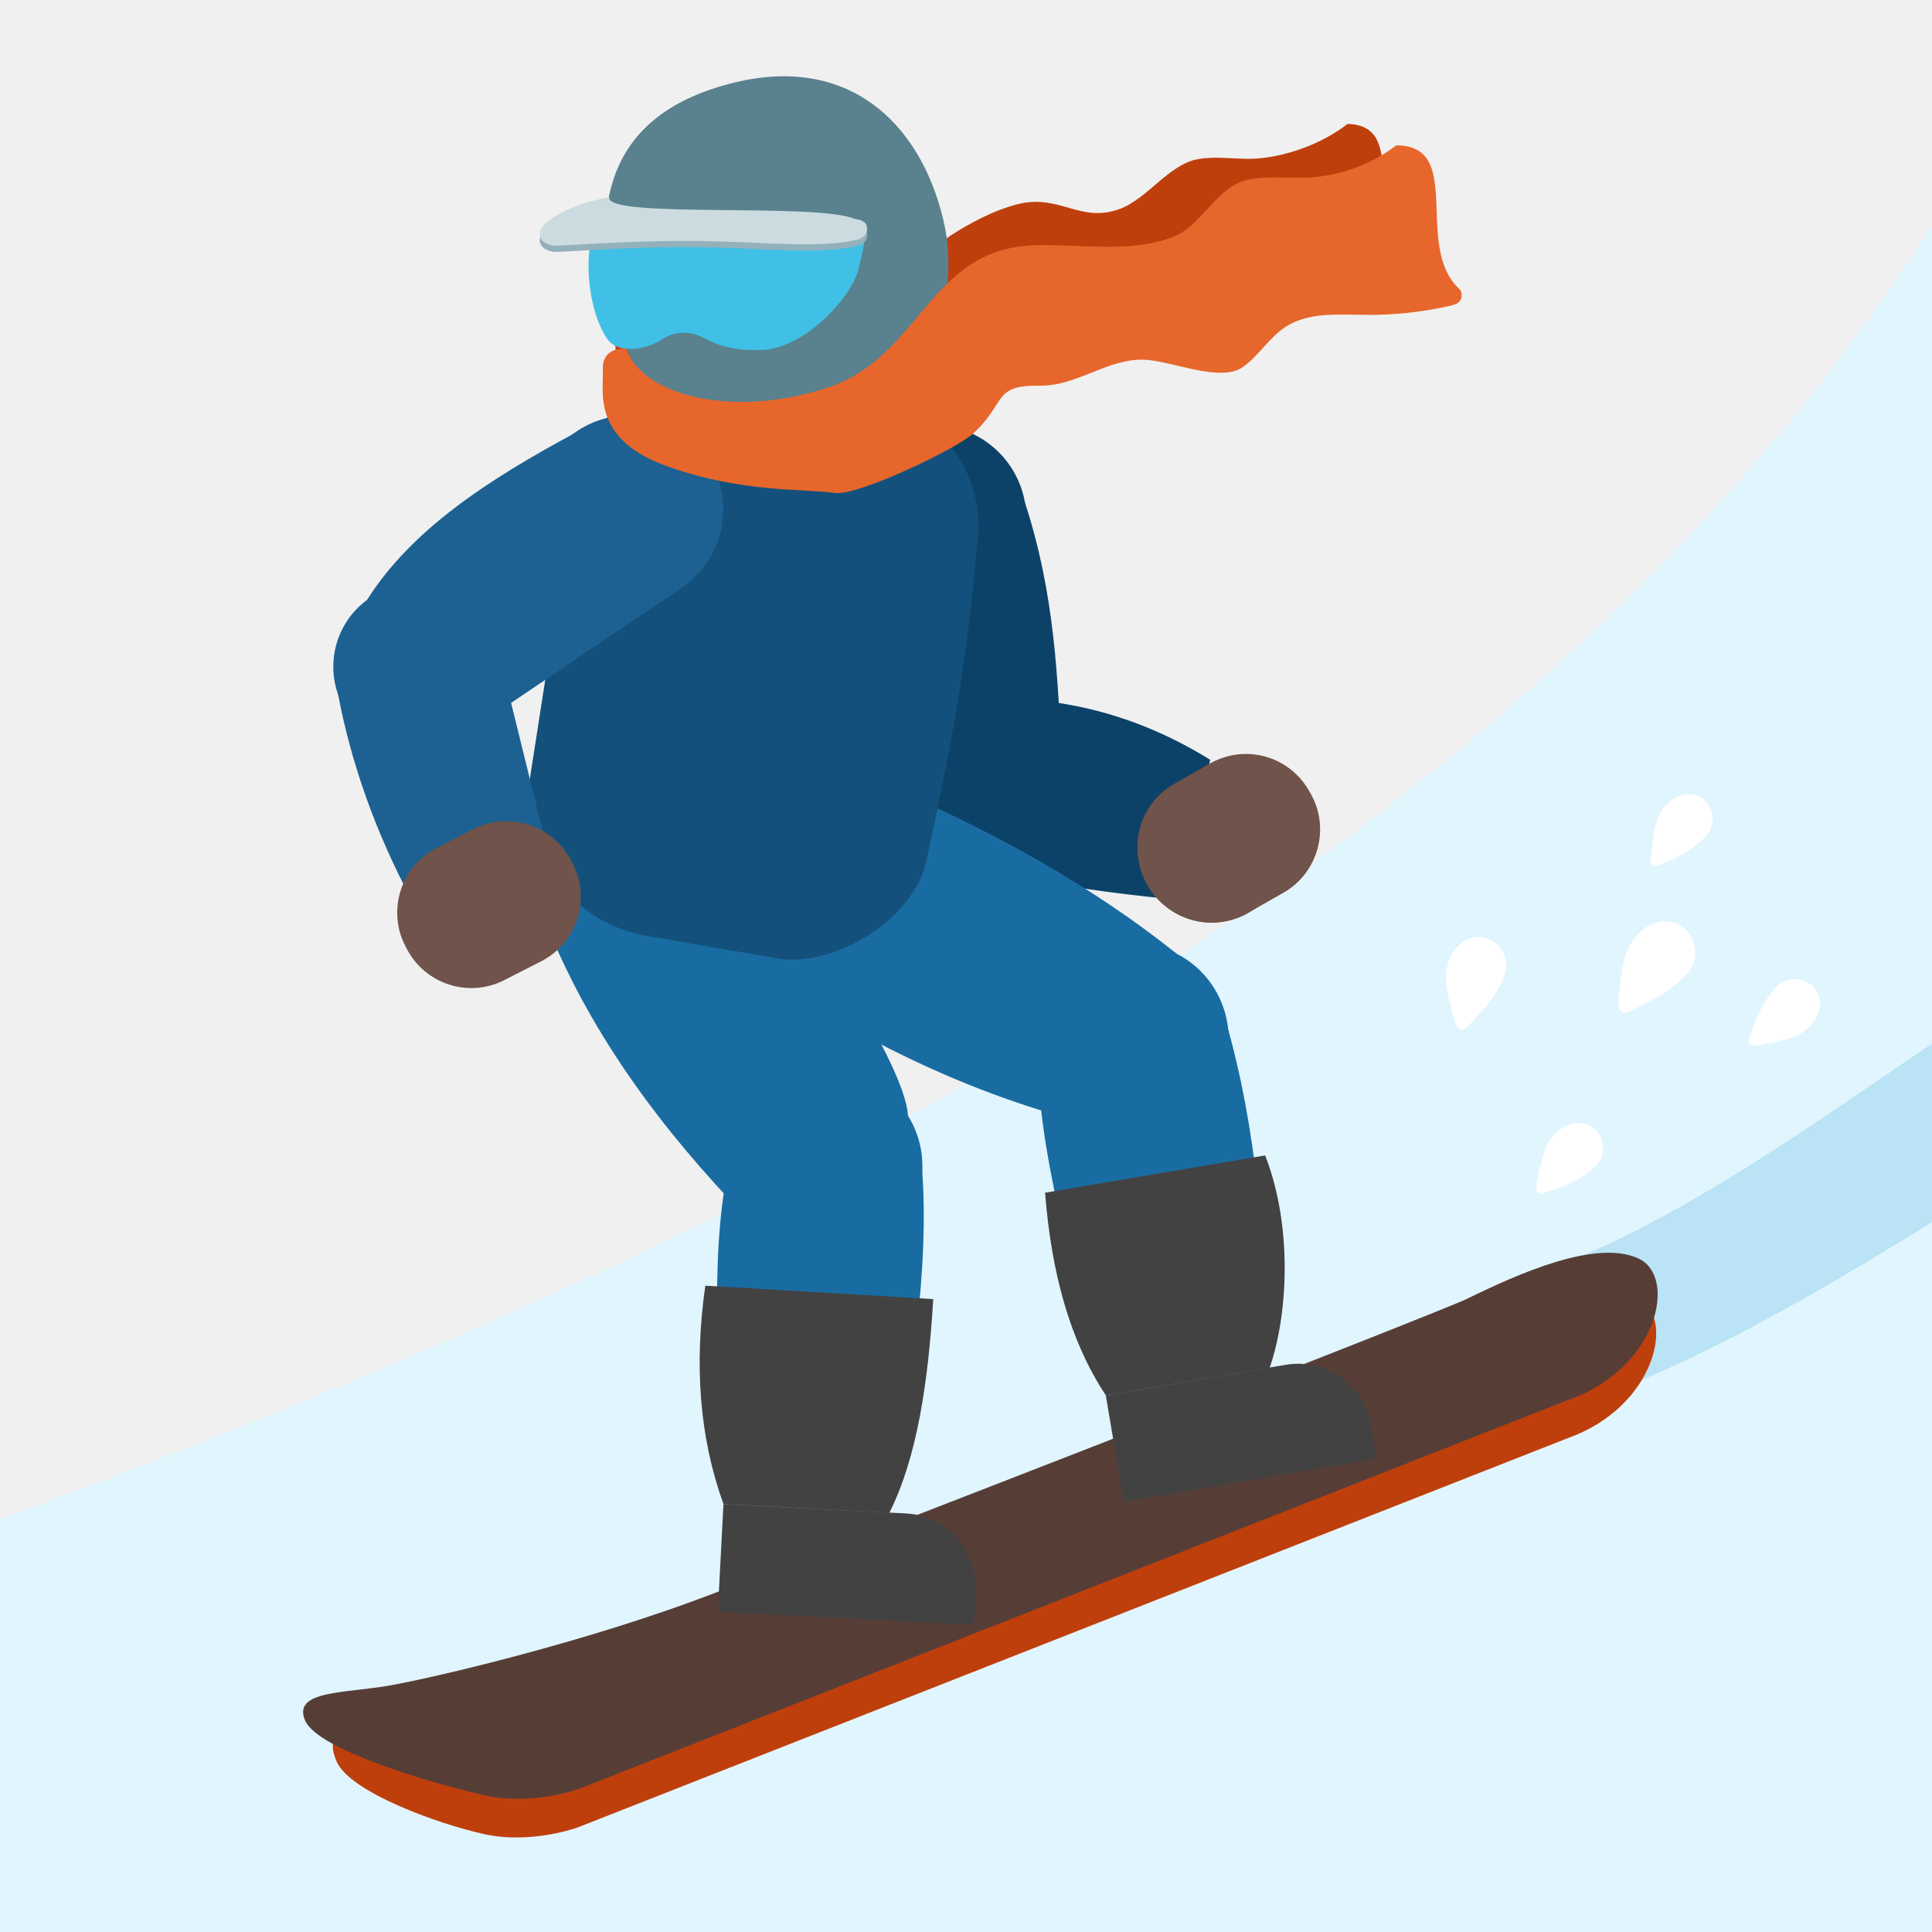
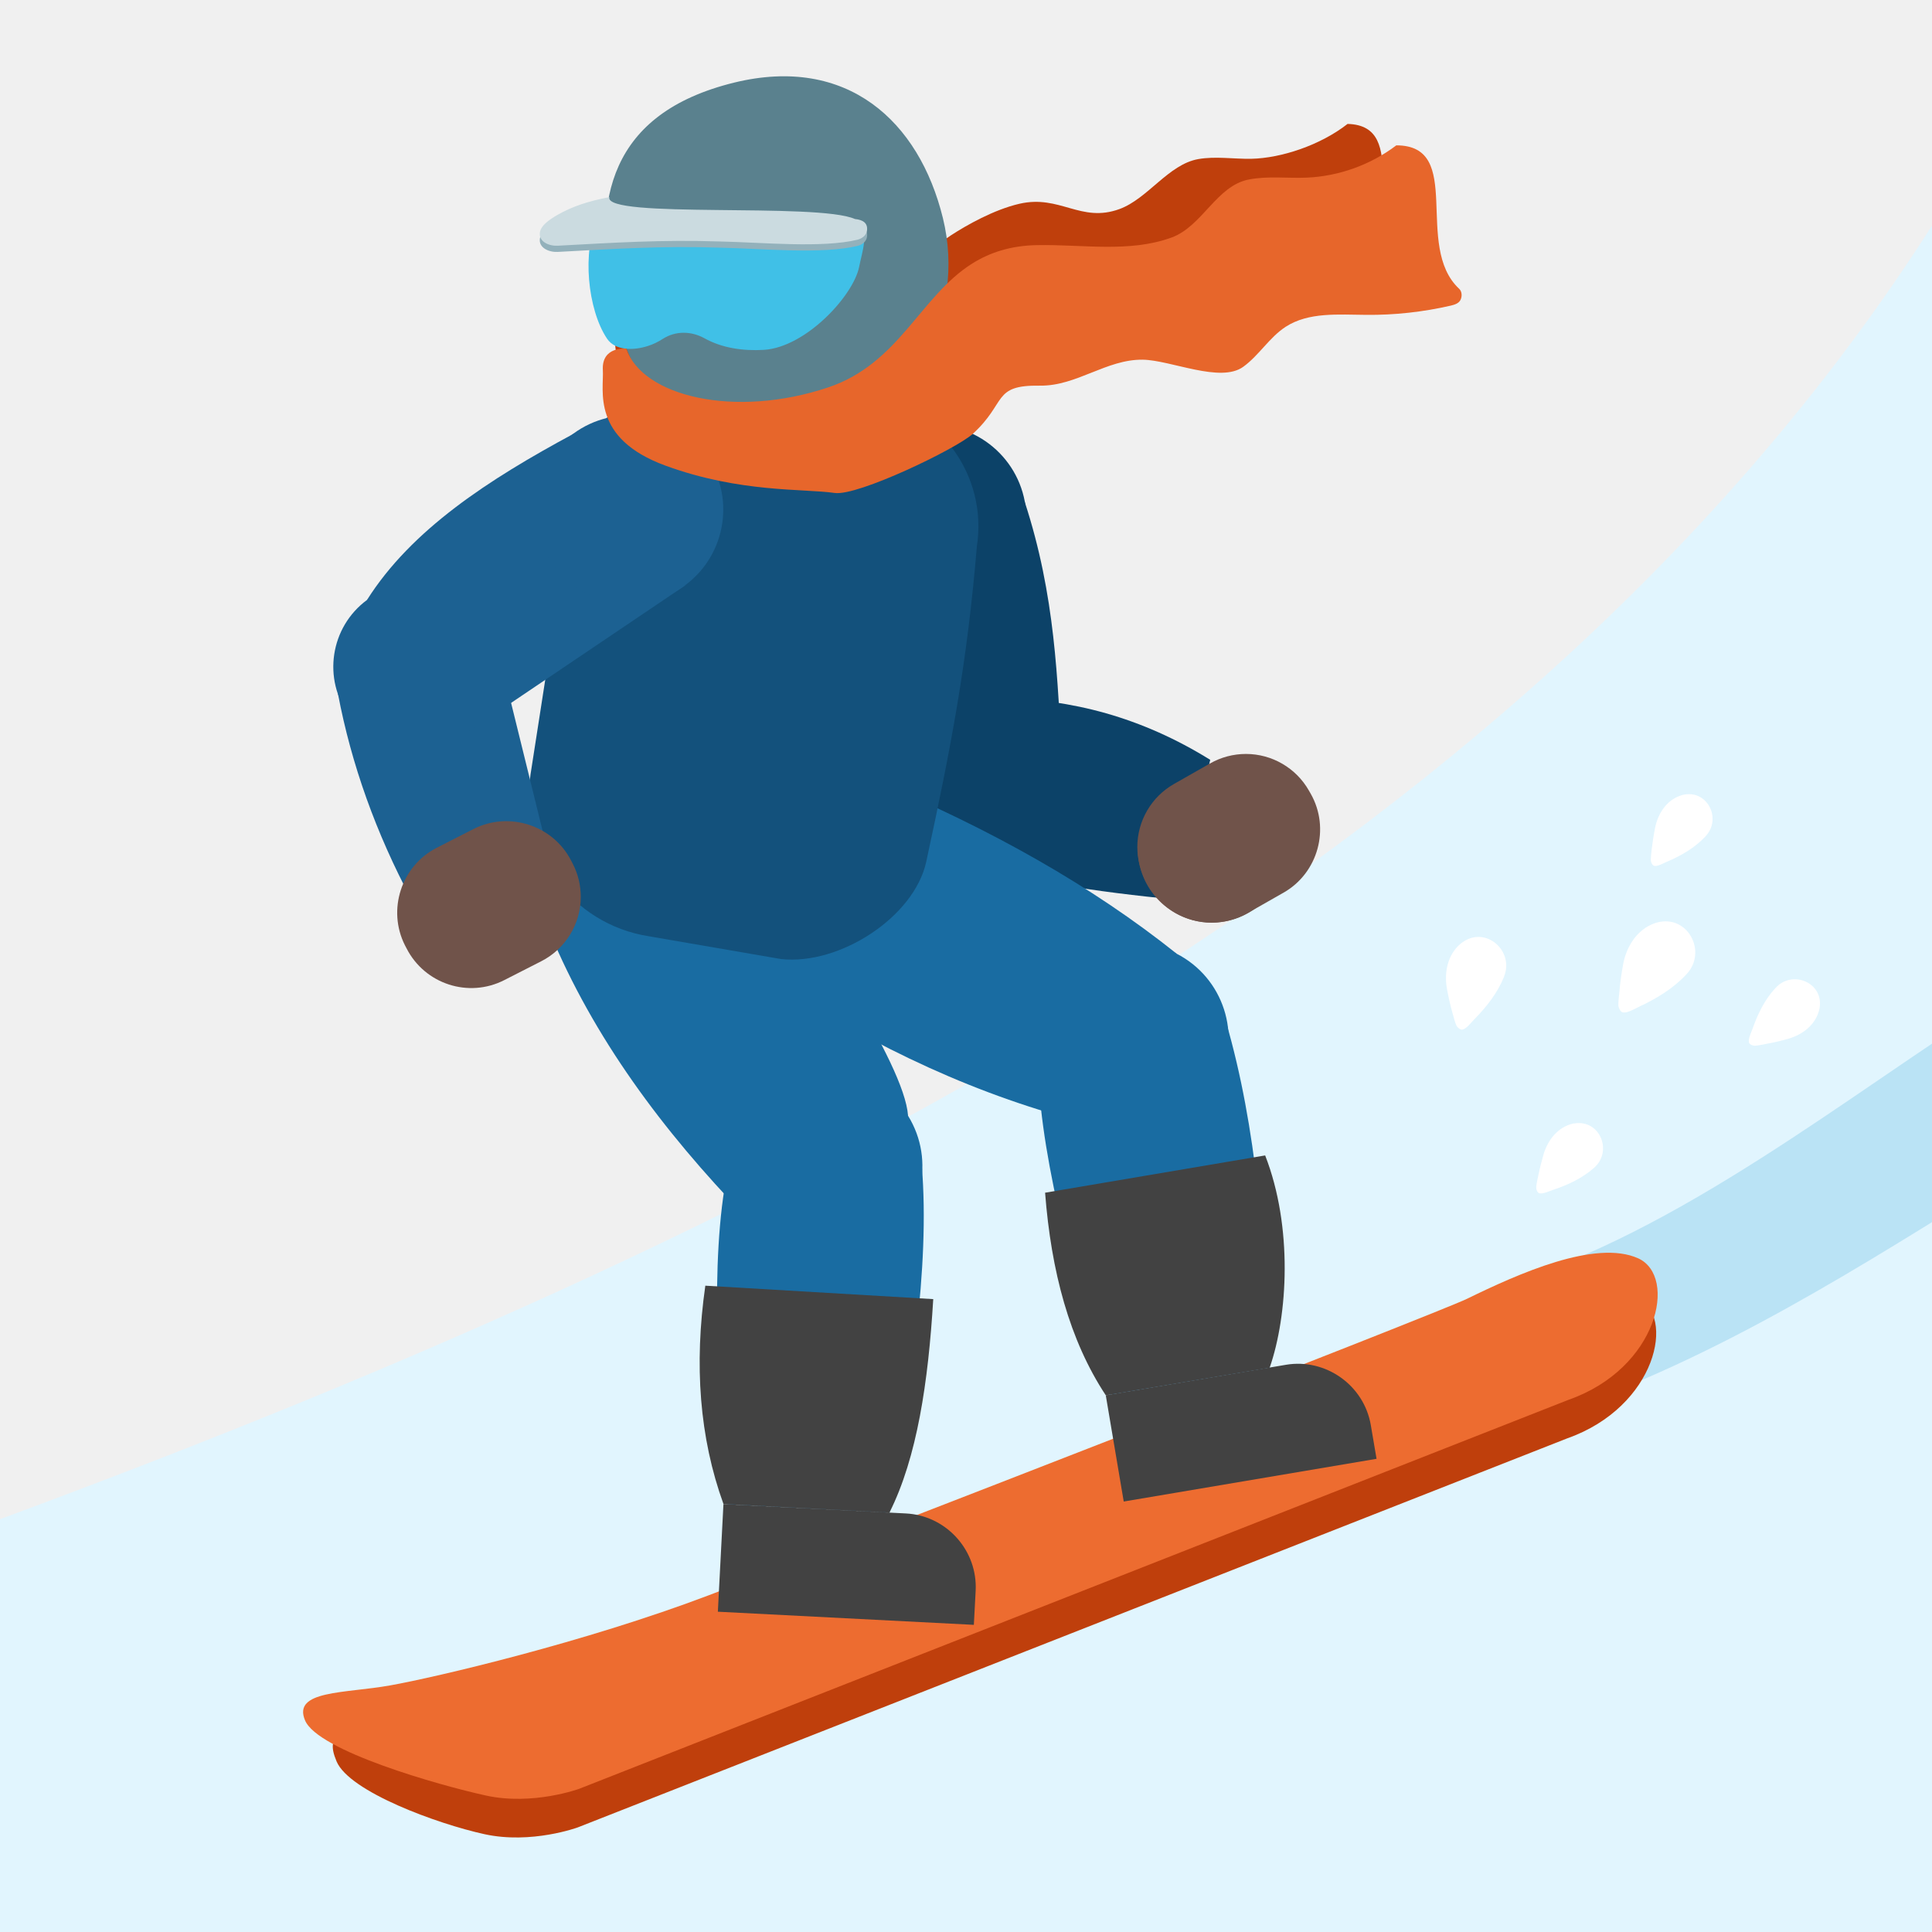
<svg xmlns="http://www.w3.org/2000/svg" width="100%" height="100%" viewBox="0 0 128 128" version="1.1" xml:space="preserve" style="fill-rule:evenodd;clip-rule:evenodd;stroke-linejoin:round;stroke-miterlimit:2;">
  <path id="a" d="M128,128L0,128L0,100.65C54.56,80.49 102.17,55.41 128,14.95L128,128Z" style="fill:rgb(225,245,254);fill-rule:nonzero;" />
-   <clipPath id="_clip1">
-     <path d="M128,128L0,128L0,100.65C54.56,80.49 102.17,55.41 128,14.95L128,128Z" />
-   </clipPath>
-   <g clip-path="url(#_clip1)">
-     <path d="M99.52,85.17C111.32,81.62 122.34,72.63 132.29,66.33C132.31,69.33 132.18,74.01 132.2,77.01C132.2,77.48 132.2,77.98 131.93,78.37C131.75,78.64 131.47,78.81 131.2,78.98C121.63,84.95 111.92,90.99 101.12,94.24C101.57,91.09 101.04,87.8 99.64,84.94" style="fill:rgb(186,227,245);fill-rule:nonzero;" />
+   <g>
+     <clipPath id="_clip1">
+       <path d="M128,128L0,128L0,100.65C54.56,80.49 102.17,55.41 128,14.95L128,128Z" />
+     </clipPath>
+     <g clip-path="url(#_clip1)">
+       <path d="M99.52,85.17C111.32,81.62 122.34,72.63 132.29,66.33C132.31,69.33 132.18,74.01 132.2,77.01C132.2,77.48 132.2,77.98 131.93,78.37C131.75,78.64 131.47,78.81 131.2,78.98C121.63,84.95 111.92,90.99 101.12,94.24C101.57,91.09 101.04,87.8 99.64,84.94" style="fill:rgb(186,227,245);fill-rule:nonzero;" />
+     </g>
  </g>
  <g>
    <path d="M103.82,95.3L38.28,121.07C38.28,121.07 35.21,122.2 32.1,121.52C28.99,120.84 23.15,118.71 22.3,116.7C21.45,114.69 22.77,114.76 25.76,114.23C28.74,113.7 38.64,111.38 46.86,108.26C55.08,105.14 95.19,89.55 97.09,88.62C100.49,86.96 105.61,84.66 108.44,85.94C111.06,87.12 109.76,93.21 103.82,95.3Z" style="fill:rgb(191,63,12);fill-rule:nonzero;" />
-     <path d="M103.92,92.74L38.38,118.51C38.38,118.51 35.31,119.64 32.2,118.96C29.09,118.28 21.06,116 20.21,113.98C19.36,111.97 22.88,112.2 25.86,111.66C28.84,111.13 38.74,108.81 46.96,105.69C55.18,102.57 95.29,86.98 97.19,86.05C100.59,84.39 105.71,82.09 108.54,83.37C111.16,84.57 109.85,90.66 103.92,92.74Z" style="fill:#563e37;fill-rule:nonzero;" />
+     <path d="M103.92,92.74L38.38,118.51C38.38,118.51 35.31,119.64 32.2,118.96C29.09,118.28 21.06,116 20.21,113.98C19.36,111.97 22.88,112.2 25.86,111.66C28.84,111.13 38.74,108.81 46.96,105.69C55.18,102.57 95.29,86.98 97.19,86.05C100.59,84.39 105.71,82.09 108.54,83.37C111.16,84.57 109.85,90.66 103.92,92.74Z" style="fill:rgb(237,108,48);fill-rule:nonzero;" />
  </g>
  <g>
    <path d="M62.99,15.6C59.85,17.67 58.84,21.36 54.52,22.81C48.85,24.71 43.17,23.09 42.11,19.92C42.11,19.92 40.59,19.7 40.72,21.28C40.83,22.6 40.1,25.74 44.71,27.66C49.32,29.58 53.16,29.39 55.11,29.74C56.53,29.99 62.45,27.06 63.44,26.1C65.52,24.09 64.54,22.9 67.5,23.03C69.73,23.12 71.51,21.41 73.74,21.5C75.46,21.57 78.54,23.18 79.91,22.14C80.86,21.42 81.46,20.25 82.44,19.58C83.83,18.64 85.66,18.87 87.35,18.94C89.09,19.01 90.83,18.85 92.51,18.48C92.74,18.43 92.98,18.36 93.09,18.14C93.2,17.91 93.18,17.57 93,17.38C90.12,14.49 93.49,8.32 89.28,8.21C87.48,9.62 84.88,10.48 82.9,10.52C81.73,10.54 80.53,10.34 79.39,10.54C77.41,10.89 76.05,13.16 74.17,13.85C71.6,14.79 70.23,12.88 67.54,13.5C65.85,13.89 64.03,14.92 62.99,15.6Z" style="fill:rgb(191,63,12);fill-rule:nonzero;" />
    <path d="M80.18,50.34L77.97,59.61C72.58,59.08 67.53,58.36 63.71,56.96L66.27,46.26C70.97,46.31 75.62,47.51 80.18,50.34Z" style="fill:rgb(12,66,104);fill-rule:nonzero;" />
    <path d="M59.54,52.61L70.36,50.61C70.07,45.01 69.92,39.46 67.89,33.25L55.62,35.52L59.54,52.61Z" style="fill:rgb(12,66,104);fill-rule:nonzero;" />
    <g transform="matrix(0.983299,-0.181995,0.181995,0.983299,-8.30453,12.6811)">
      <circle cx="64.95" cy="51.61" r="5.5" style="fill:rgb(12,66,104);" />
    </g>
-     <path d="M86.84,52.59L86.72,52.38C85.868,50.88 84.271,49.951 82.546,49.951C81.713,49.951 80.894,50.168 80.17,50.58L77.78,51.94C76.28,52.792 75.351,54.389 75.351,56.114C75.351,56.947 75.568,57.766 75.98,58.49L76.1,58.7C76.952,60.2 78.549,61.129 80.274,61.129C81.107,61.129 81.926,60.912 82.65,60.5L85.04,59.14C87.33,57.837 88.142,54.88 86.84,52.59Z" style="fill:#70534a;fill-rule:nonzero;" />
+     <path d="M86.84,52.59L86.72,52.38C85.868,50.88 84.271,49.951 82.546,49.951C81.713,49.951 80.894,50.168 80.17,50.58L77.78,51.94C76.28,52.792 75.351,54.389 75.351,56.114C75.351,56.947 75.568,57.766 75.98,58.49L76.1,58.7C76.952,60.2 78.549,61.129 80.274,61.129C81.107,61.129 81.926,60.912 82.65,60.5L85.04,59.14C87.33,57.837 88.142,54.88 86.84,52.59Z" style="fill:rgb(112,83,74);fill-rule:nonzero;" />
    <g transform="matrix(0.983299,-0.181995,0.181995,0.983299,-5.22352,11.8125)">
      <circle cx="61.76" cy="34.38" r="6.24" style="fill:rgb(12,66,104);" />
    </g>
    <g transform="matrix(0.991199,-0.132377,0.132377,0.991199,-6.73724,11.1256)">
-       <circle cx="80.28" cy="56.22" r="4.9" style="fill:#70534a;" />
+       <circle cx="80.28" cy="56.22" r="4.9" style="fill:rgb(112,83,74);" />
    </g>
    <path d="M72.2,74.47L77.95,63.18C72.34,58.7 65.66,54.94 58.11,51.78L51.34,65.07C58.02,69.47 64.96,72.66 72.2,74.47Z" style="fill:rgb(25,108,162);fill-rule:nonzero;" />
    <path d="M73.53,92.4L84.12,90.61C83.84,82.59 83.27,74.72 81.22,67.68L68.75,69.79C68.75,75.78 70.81,83.77 73.53,92.4Z" style="fill:rgb(25,108,162);fill-rule:nonzero;" />
    <g transform="matrix(0.453882,-0.891062,0.891062,0.453882,-20.3258,104.476)">
      <circle cx="75.07" cy="68.82" r="6.33" style="fill:rgb(25,108,162);" />
    </g>
    <g transform="matrix(0.453882,-0.891062,0.891062,0.453882,-22.1674,80.6651)">
      <circle cx="54.73" cy="58.42" r="7.46" style="fill:rgb(25,108,162);" />
    </g>
    <g>
      <path d="M74.45,99.48L91.2,96.65L90.82,94.42C90.374,91.782 87.838,89.977 85.2,90.42L73.26,92.44L74.45,99.48Z" style="fill:rgb(66,66,66);fill-rule:nonzero;" />
      <path d="M69.24,79.02L83.82,76.55C85.67,81.29 85.32,87.16 84.12,90.61L73.26,92.44C70.85,88.79 69.64,84.21 69.24,79.02Z" style="fill:rgb(66,66,66);fill-rule:nonzero;" />
    </g>
    <g>
      <path d="M49.4,80.6L60.16,73.91C59.9,70.41 53.76,61.47 49.08,53.89L36.42,61.76C39.32,68.74 43.89,74.9 49.4,80.6Z" style="fill:rgb(25,108,162);fill-rule:nonzero;" />
      <path d="M48.2,99.66L58.93,100.21C60.26,92.15 61.64,84.07 61.07,77.2L48.44,76.55C47.04,82.05 47.42,90.52 48.2,99.66Z" style="fill:rgb(25,108,162);fill-rule:nonzero;" />
      <g transform="matrix(0.849304,-0.527905,0.527905,0.849304,-32.53,40.5601)">
        <circle cx="54.78" cy="77.26" r="6.33" style="fill:rgb(25,108,162);" />
      </g>
      <g transform="matrix(0.849304,-0.527905,0.527905,0.849304,-24.0875,31.279)">
        <circle cx="42.74" cy="57.83" r="7.46" style="fill:rgb(25,108,162);" />
      </g>
      <g>
        <path d="M47.56,106.78L64.52,107.65L64.64,105.39C64.644,105.307 64.646,105.223 64.646,105.14C64.646,102.559 62.597,100.402 60.02,100.27L47.93,99.65L47.56,106.78ZM46.73,85.18L61.83,86.07C61.5,91.57 60.76,96.56 58.93,100.21L47.93,99.64C46.34,95.25 45.98,90.42 46.73,85.18Z" style="fill:rgb(66,66,66);fill-rule:nonzero;" />
      </g>
    </g>
    <path d="M57.53,26.36L47.98,24.88C43.28,24.15 38.87,27.37 38.14,32.07L35.15,51.3C34.35,56.43 37.87,61.23 42.99,62.03L51.75,63.54C55.63,63.96 60.55,60.76 61.36,57.12C63.04,49.36 64.07,43.94 64.72,36.2C65.45,31.49 62.23,27.09 57.53,26.36Z" style="fill:rgb(19,81,124);fill-rule:nonzero;" />
    <g>
      <path d="M36.4,56.87L27.27,59.62C24.92,55.21 23.28,50.66 22.39,45.96L32.93,42.79L36.4,56.87Z" style="fill:rgb(28,97,146);fill-rule:nonzero;" />
      <path d="M24.32,39.74L30.85,48.6L45.39,38.79L37.98,28.75C32.37,31.77 27.26,35.09 24.32,39.74Z" style="fill:rgb(28,97,146);fill-rule:nonzero;" />
      <g transform="matrix(0.804697,-0.593686,0.593686,0.804697,-20.8341,25.0022)">
        <circle cx="27.58" cy="44.17" r="5.5" style="fill:rgb(28,97,146);" />
      </g>
      <g transform="matrix(0.804697,-0.593686,0.593686,0.804697,-11.9044,31.3388)">
        <circle cx="41.68" cy="33.76" r="6.24" style="fill:rgb(28,97,146);" />
      </g>
-       <path d="M37.95,57.23L37.84,57.02C36.64,54.676 33.729,53.73 31.38,54.92L28.93,56.17C26.586,57.37 25.64,60.281 26.83,62.63L26.94,62.84C28.15,65.2 31.04,66.14 33.4,64.94L35.85,63.69C37.459,62.876 38.478,61.219 38.478,59.416C38.478,58.656 38.297,57.906 37.95,57.23Z" style="fill:#70534a;fill-rule:nonzero;" />
+       <path d="M37.95,57.23L37.84,57.02C36.64,54.676 33.729,53.73 31.38,54.92L28.93,56.17C26.586,57.37 25.64,60.281 26.83,62.63L26.94,62.84C28.15,65.2 31.04,66.14 33.4,64.94L35.85,63.69C37.459,62.876 38.478,61.219 38.478,59.416C38.478,58.656 38.297,57.906 37.95,57.23Z" style="fill:rgb(112,83,74);fill-rule:nonzero;" />
    </g>
    <g>
      <path d="M62.47,14.45C64.05,20.89 60.42,27.32 54.37,28.8C48.32,30.28 42.32,28.83 40.55,19.82C39.27,13.31 40.33,7.51 48.65,5.47C56.12,3.65 60.89,8.01 62.47,14.45Z" style="fill:rgb(90,129,142);fill-rule:nonzero;" />
      <path id="c" d="M39.6,14.55C39.6,14.55 40.8,15.1 41.43,15.18C45.92,15.74 50.18,15.79 54.57,14.63C55.33,14.43 56.22,14.23 56.83,14.75C57.61,15.41 57.12,16.65 56.92,17.68C56.54,19.59 53.39,23.01 50.6,23.18C49.22,23.26 47.84,23.06 46.67,22.41C45.8,21.93 44.77,21.91 43.93,22.44C43.61,22.65 43.26,22.82 42.9,22.93C41.99,23.22 40.77,23.25 40.22,22.44C38.92,20.51 38.55,16.57 39.6,14.55Z" style="fill:rgb(64,192,231);fill-rule:nonzero;" />
      <g>
        <path d="M40.37,13.47C38.91,13.76 37.9,14.1 36.93,14.65C36.4,14.96 35.85,15.33 35.77,15.8C35.67,16.42 36.37,16.72 36.95,16.69C40.71,16.49 43.79,16.28 47.76,16.41C50.51,16.47 54.47,16.86 56.82,16.29C57.11,16.22 57.4,16.01 57.44,15.69C57.51,15.18 57.16,14.97 56.64,14.92C54.16,13.81 40.01,14.92 40.37,13.47Z" style="fill:rgb(147,177,187);fill-rule:nonzero;" />
        <path d="M40.37,13.06C38.91,13.34 37.9,13.69 36.93,14.24C36.4,14.55 35.85,14.92 35.77,15.39C35.67,16.01 36.37,16.31 36.95,16.28C40.71,16.08 43.79,15.87 47.76,16C50.51,16.06 54.47,16.45 56.82,15.88C57.11,15.8 57.4,15.6 57.44,15.28C57.51,14.77 57.16,14.56 56.64,14.51C54.16,13.4 40.01,14.51 40.37,13.06Z" style="fill:rgb(203,219,224);fill-rule:nonzero;" />
      </g>
    </g>
    <path d="M64.41,17.46C60.95,19.64 59.58,24.09 54.86,25.67C48.67,27.74 42.56,26.26 41.49,23.1C41.49,23.1 39.85,22.92 39.94,24.52C40.02,25.85 39.14,29.04 44.09,30.85C49.04,32.66 53.2,32.36 55.3,32.66C56.83,32.88 63.32,29.75 64.43,28.76C66.74,26.67 65.71,25.5 68.91,25.55C71.33,25.58 73.3,23.8 75.71,23.83C77.58,23.86 80.86,25.4 82.37,24.3C83.42,23.54 84.1,22.35 85.18,21.65C86.71,20.66 88.69,20.85 90.51,20.86C92.39,20.88 94.28,20.67 96.11,20.25C96.36,20.19 96.63,20.11 96.75,19.89C96.88,19.66 96.87,19.31 96.67,19.13C93.63,16.29 97.06,9.63 92.51,9.63C90.81,10.92 88.7,11.68 86.56,11.77C85.29,11.82 84,11.65 82.75,11.89C80.59,12.3 79.67,14.99 77.61,15.74C74.8,16.76 71.7,16.18 68.71,16.24C66.94,16.27 65.56,16.74 64.41,17.46Z" style="fill:rgb(231,102,43);fill-rule:nonzero;" />
  </g>
  <g>
    <path d="M105.59,77.39C105.6,77.38 105.61,77.38 105.62,77.36C106.85,76.28 106.01,74.16 104.31,74.43C104.26,74.43 104.22,74.44 104.18,74.45C103.2,74.69 102.55,75.53 102.27,76.46C102.13,76.94 102.01,77.42 101.91,77.91C101.86,78.15 101.8,78.4 101.78,78.64C101.77,78.78 101.84,79.03 102,79.06C102.23,79.11 102.65,78.92 102.87,78.84C103.84,78.52 104.8,78.08 105.59,77.39ZM117.61,65.48C117.62,65.47 117.62,65.46 117.64,65.45C118.74,64.23 120.85,65.1 120.55,66.8C120.55,66.84 120.53,66.89 120.52,66.93C120.27,67.91 119.42,68.55 118.48,68.82C118,68.96 117.51,69.07 117.02,69.16C116.78,69.21 116.53,69.26 116.29,69.28C116.15,69.29 115.9,69.21 115.87,69.05C115.82,68.82 116.02,68.4 116.1,68.19C116.44,67.21 116.9,66.25 117.61,65.48ZM99.64,64.73C99.65,64.72 99.65,64.71 99.65,64.69C100.33,63 98.43,61.31 96.88,62.44L96.76,62.53C95.91,63.25 95.67,64.42 95.86,65.49C95.96,66.04 96.08,66.58 96.23,67.11C96.31,67.37 96.37,67.65 96.47,67.9C96.53,68.04 96.73,68.25 96.9,68.21C97.16,68.15 97.47,67.75 97.65,67.56C98.47,66.73 99.2,65.81 99.64,64.73ZM112.98,55.43C112.99,55.42 112.99,55.41 113,55.4C114.1,54.24 113.1,52.26 111.47,52.67C111.43,52.68 111.38,52.69 111.34,52.71C110.41,53.02 109.85,53.9 109.66,54.82C109.56,55.3 109.49,55.78 109.43,56.26C109.41,56.5 109.37,56.74 109.37,56.98C109.37,57.11 109.47,57.35 109.62,57.37C109.85,57.4 110.23,57.18 110.44,57.09C111.39,56.69 112.28,56.17 112.98,55.43ZM111.72,64.56L111.75,64.53C113.12,63.05 111.82,60.57 109.78,61.12C109.73,61.13 109.67,61.15 109.62,61.17C108.46,61.58 107.76,62.7 107.54,63.87C107.43,64.47 107.34,65.08 107.29,65.69C107.26,65.99 107.22,66.3 107.22,66.6C107.23,66.76 107.35,67.06 107.54,67.08C107.83,67.12 108.32,66.83 108.57,66.71C109.73,66.17 110.85,65.5 111.72,64.56Z" style="fill:white;fill-rule:nonzero;" />
  </g>
</svg>
